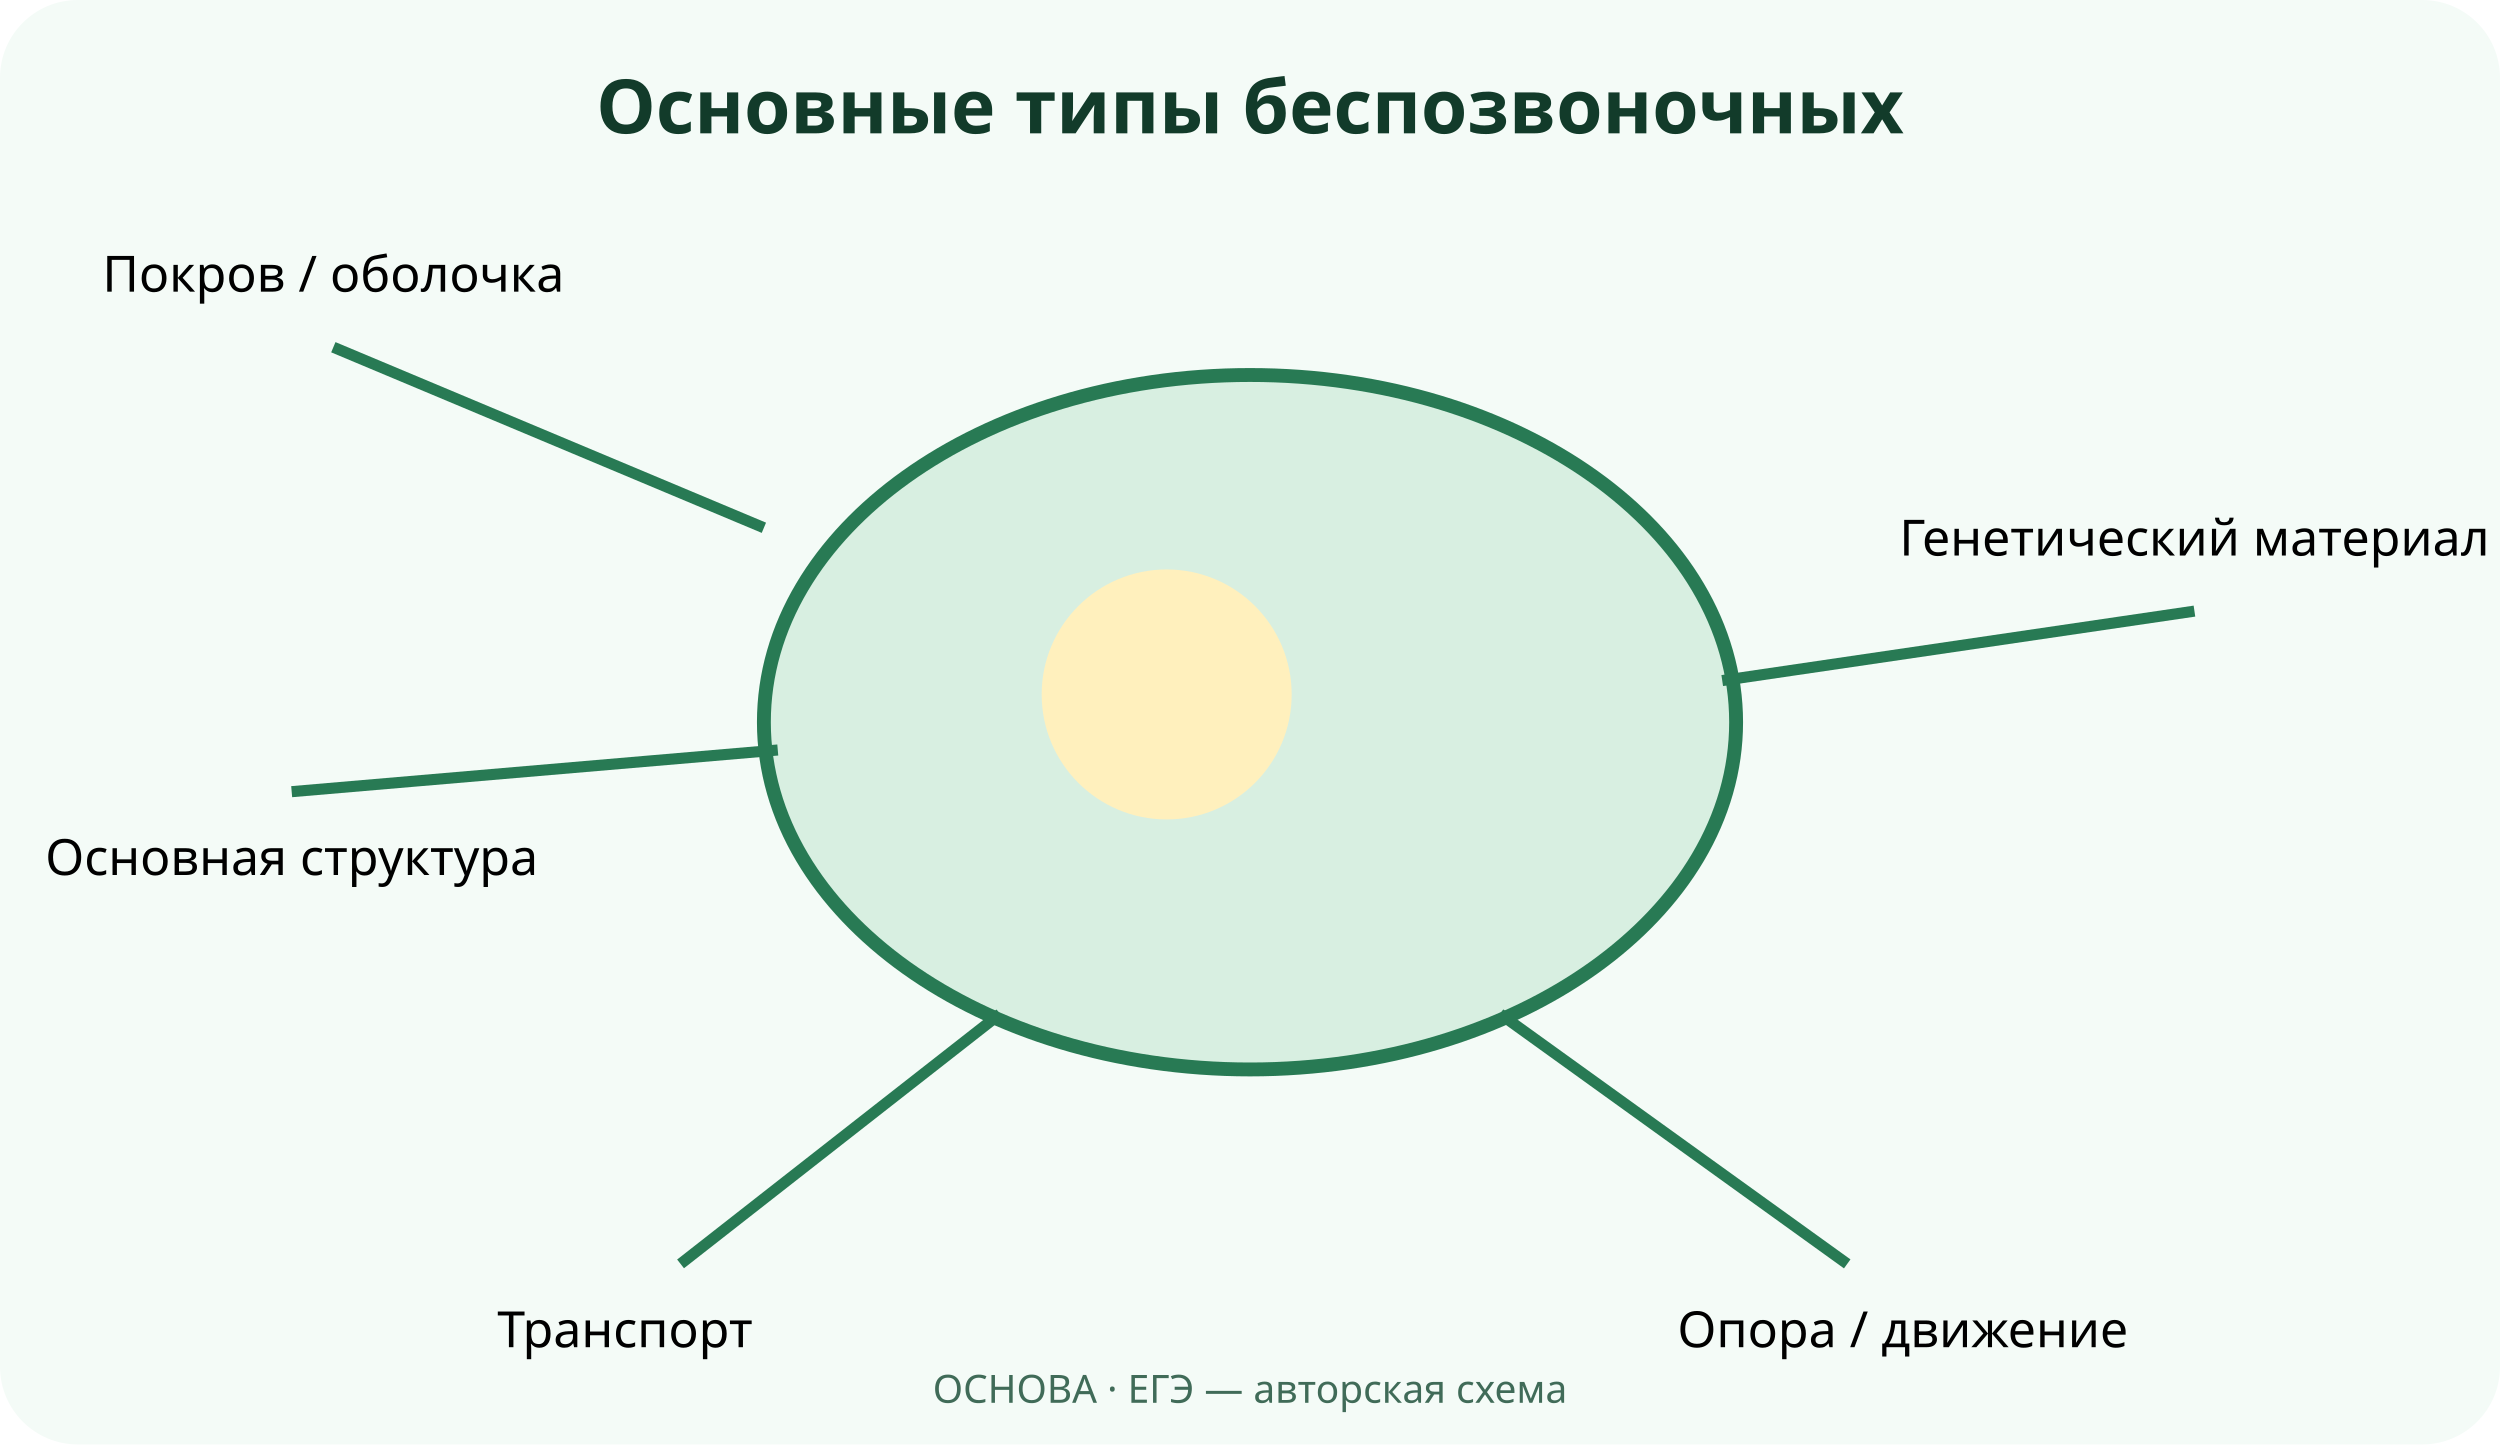
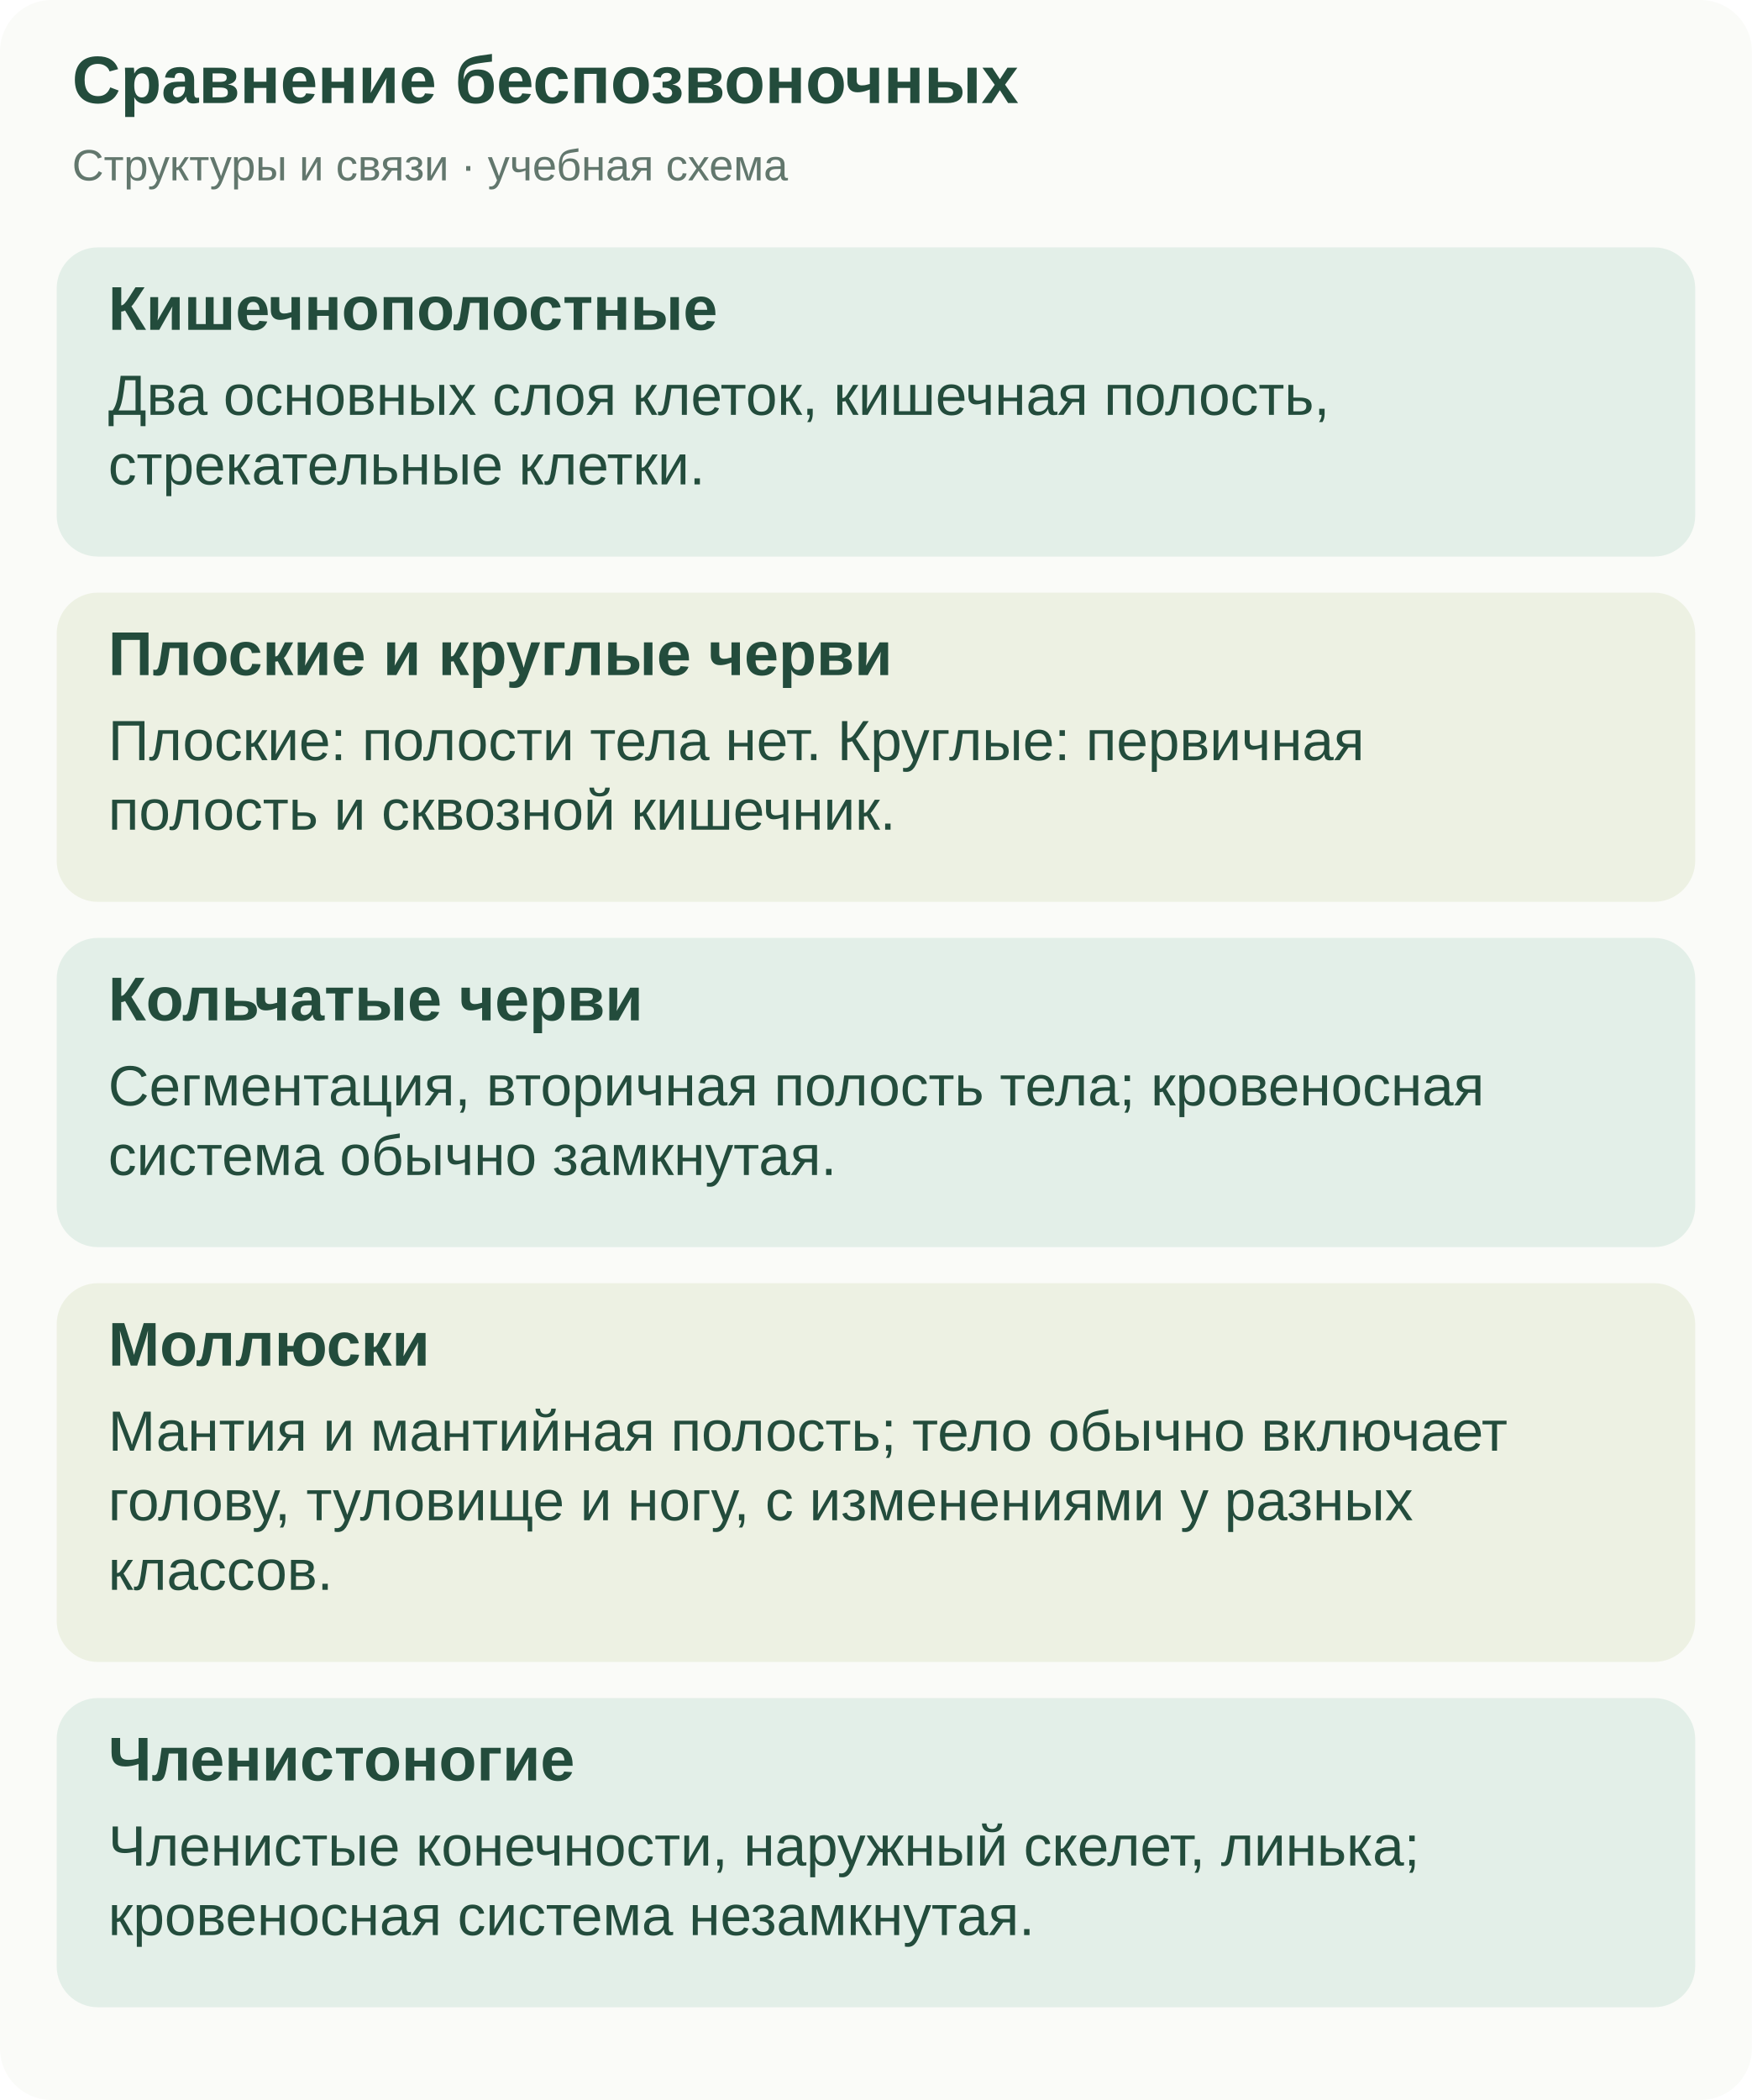
- <svg xmlns="http://www.w3.org/2000/svg" viewBox="0 0 900 520" role="img" aria-labelledby="t d">
-   <rect width="900" height="520" rx="28" fill="#f4fbf7" />
-   <text x="450" y="48" text-anchor="middle" font-family="sans-serif" font-size="27" font-weight="700" fill="#123b2a">Основные типы беспозвоночных</text>
-   <g font-family="sans-serif" font-size="18" text-anchor="middle">
-     <ellipse cx="450" cy="260" rx="175" ry="125" fill="#d8efe1" stroke="#287a54" stroke-width="5" />
-     <circle cx="420" cy="250" r="45" fill="#fff0bd" />
-     <path d="M275 190L120 125M280 270L105 285M360 365L245 455M540 365L665 455M620 245L790 220" stroke="#287a54" stroke-width="4" />
-     <text x="120" y="105">Покров / оболочка</text>
-     <text x="105" y="315">Основная структура</text>
-     <text x="225" y="485">Транспорт</text>
-     <text x="685" y="485">Опора / движение</text>
-     <text x="790" y="200">Генетический материал</text>
+ <svg xmlns="http://www.w3.org/2000/svg" viewBox="0 0 680 815" role="img" aria-labelledby="t d">
+   <rect width="680" height="815" rx="20" fill="#fafbf8" />
+   <g font-family="Arial,sans-serif" fill="#234c3c">
+     <text x="28" y="40" font-size="26" font-weight="700">Сравнение беспозвоночных</text>
+     <text x="28" y="70" font-size="17" fill="#62776d">Структуры и связи · учебная схема</text>
+     <rect x="22" y="96" width="636" height="120" rx="16" fill="#e3efe8" />
+     <text x="42" y="128" font-size="24" font-weight="700">Кишечнополостные</text>
+     <text x="42" y="161" font-size="22">Два основных слоя клеток, кишечная полость,</text>
+     <text x="42" y="188" font-size="22">стрекательные клетки.</text>
+     <rect x="22" y="230" width="636" height="120" rx="16" fill="#edf1e3" />
+     <text x="42" y="262" font-size="24" font-weight="700">Плоские и круглые черви</text>
+     <text x="42" y="295" font-size="22">Плоские: полости тела нет. Круглые: первичная</text>
+     <text x="42" y="322" font-size="22">полость и сквозной кишечник.</text>
+     <rect x="22" y="364" width="636" height="120" rx="16" fill="#e3efe8" />
+     <text x="42" y="396" font-size="24" font-weight="700">Кольчатые черви</text>
+     <text x="42" y="429" font-size="22">Сегментация, вторичная полость тела; кровеносная</text>
+     <text x="42" y="456" font-size="22">система обычно замкнутая.</text>
+     <rect x="22" y="498" width="636" height="147" rx="16" fill="#edf1e3" />
+     <text x="42" y="530" font-size="24" font-weight="700">Моллюски</text>
+     <text x="42" y="563" font-size="22">Мантия и мантийная полость; тело обычно включает</text>
+     <text x="42" y="590" font-size="22">голову, туловище и ногу, с изменениями у разных</text>
+     <text x="42" y="617" font-size="22">классов.</text>
+     <rect x="22" y="659" width="636" height="120" rx="16" fill="#e3efe8" />
+     <text x="42" y="691" font-size="24" font-weight="700">Членистоногие</text>
+     <text x="42" y="724" font-size="22">Членистые конечности, наружный скелет, линька;</text>
+     <text x="42" y="751" font-size="22">кровеносная система незамкнутая.</text>
  </g>
-   <defs>
-     <marker id="a" markerWidth="10" markerHeight="10" refX="9" refY="3" orient="auto">
-       <path d="M0 0L10 3L0 6Z" fill="#287a54" />
-     </marker>
-   </defs>
-   <text x="450" y="505" text-anchor="middle" font-family="sans-serif" font-size="14" fill="#406b58">ОСНОВА · ЕГЭ — авторская схема</text>
</svg>
